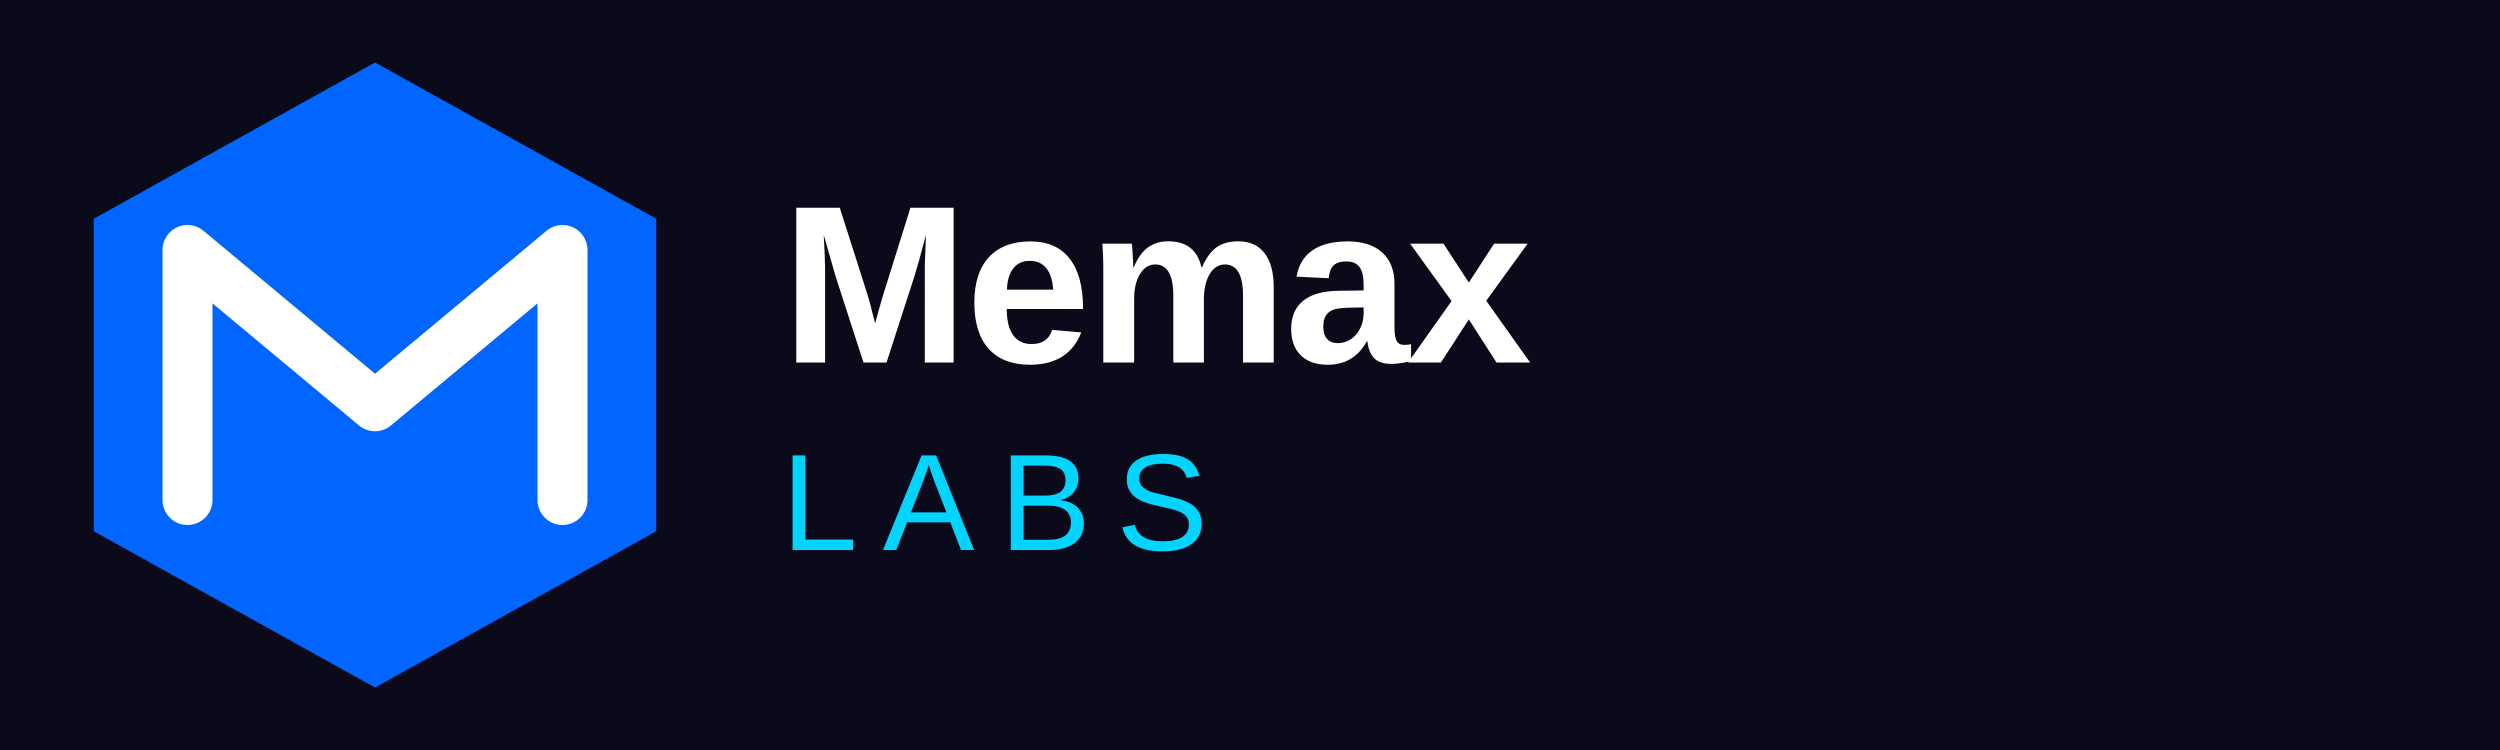
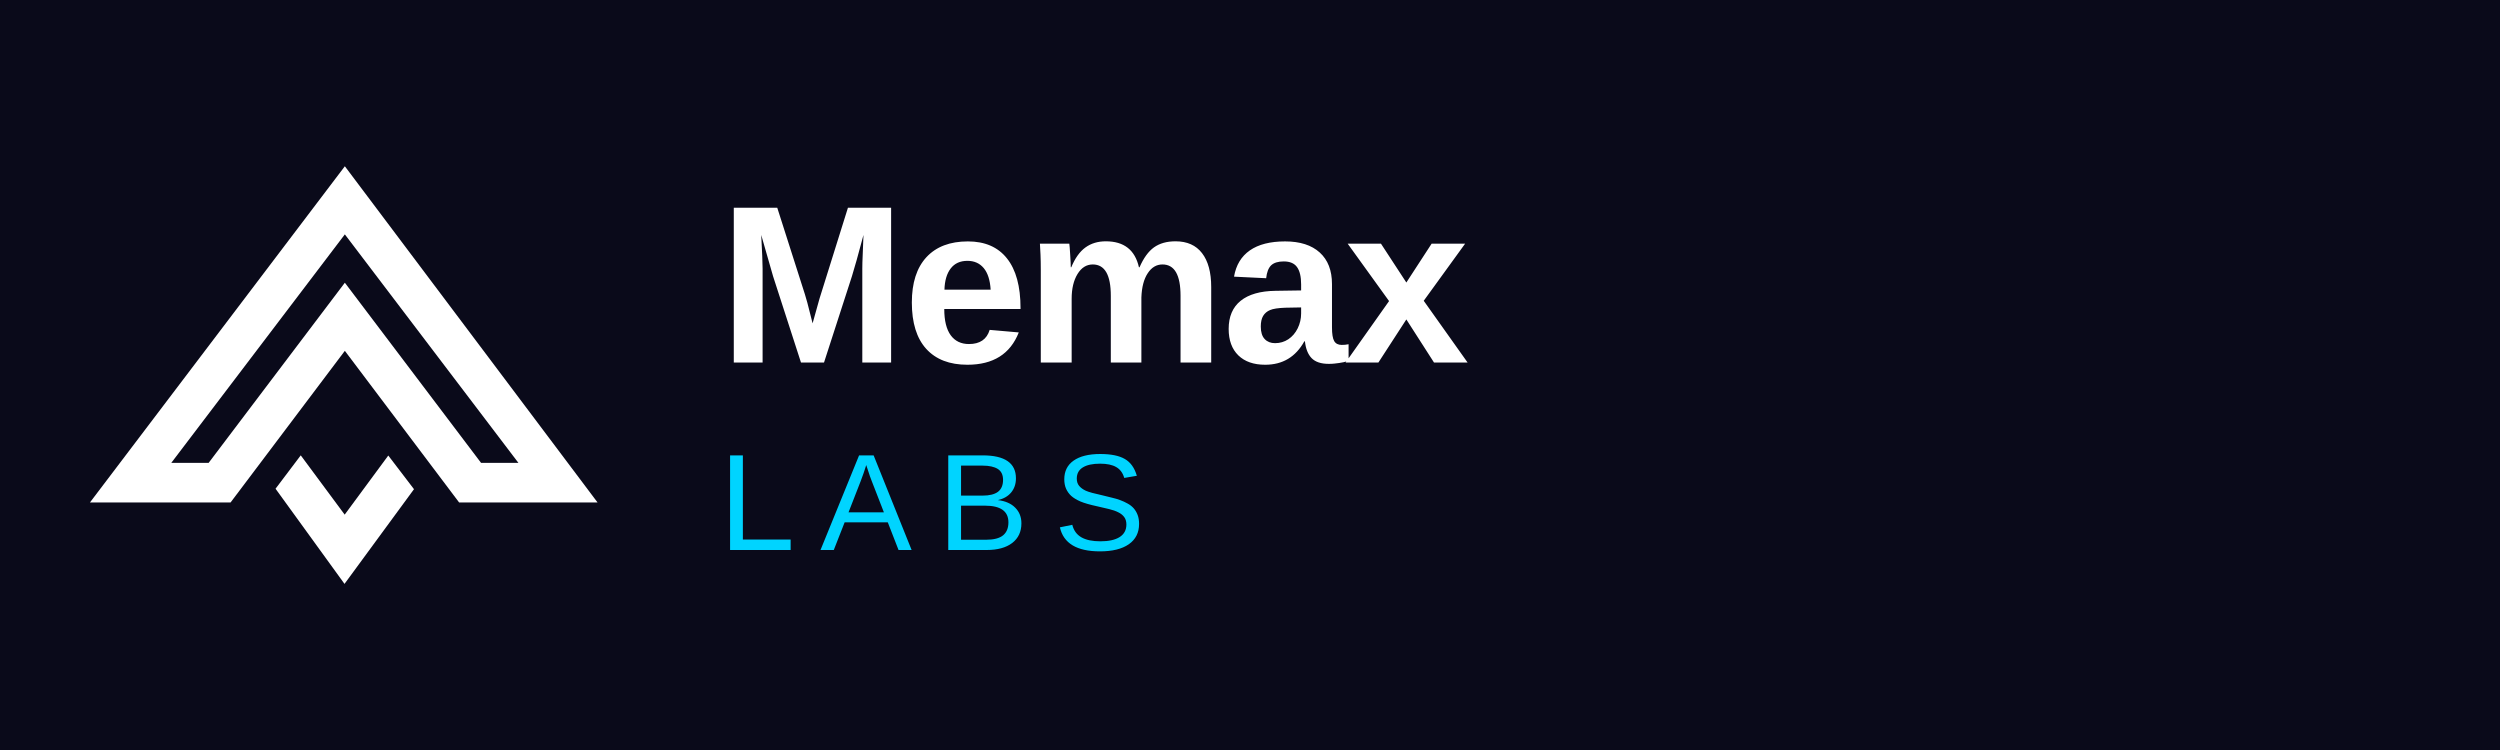
<svg xmlns="http://www.w3.org/2000/svg" viewBox="0 0 400 120" width="400" height="120" role="img" aria-label="MemaxLabs logo (dark background variant)">
  <rect width="400" height="120" fill="#0A0A1A" />
-   <g transform="translate(10, 10)">
-     <polygon points="50,0 95,25 95,75 50,100 5,75 5,25" fill="#0066FF" />
-     <polyline points="20,70 20,30 50,55 80,30 80,70" fill="none" stroke="#FFFFFF" stroke-width="8" stroke-linecap="round" stroke-linejoin="round" />
-   </g>
-   <text x="125" y="58" font-family="'Segoe UI', 'Helvetica Neue', Arial, sans-serif" font-size="36" font-weight="700" fill="#FFFFFF" letter-spacing="-0.5">Memax</text>
-   <text x="125" y="88" font-family="'Segoe UI', 'Helvetica Neue', Arial, sans-serif" font-size="22" font-weight="400" fill="#00D4FF" letter-spacing="4">LABS</text>
+   <svg x="10" y="15" width="90" height="90" viewBox="0 0 512 512">
+     <g transform="translate(256, 256) scale(2.0) translate(-255.5, -204)">
+       <path fill="#ffffff" d="M256 109L371 262H308L256 193L204 262H140L256 109ZM256 140L177 244H194L256 162L318 244H335L256 140Z" />
+       <path fill="#ffffff" d="M235.931 240.563L224.459 255.756L255.843 299.068L287.465 255.966L275.768 240.649L255.925 267.552L235.931 240.563Z" />
+     </g>
+   </svg>
+   <text x="115" y="58" font-family="'Segoe UI', 'Helvetica Neue', Arial, sans-serif" font-size="36" font-weight="700" fill="#FFFFFF" letter-spacing="-0.5">Memax</text>
+   <text x="115" y="88" font-family="'Segoe UI', 'Helvetica Neue', Arial, sans-serif" font-size="22" font-weight="400" fill="#00D4FF" letter-spacing="4">LABS</text>
</svg>
